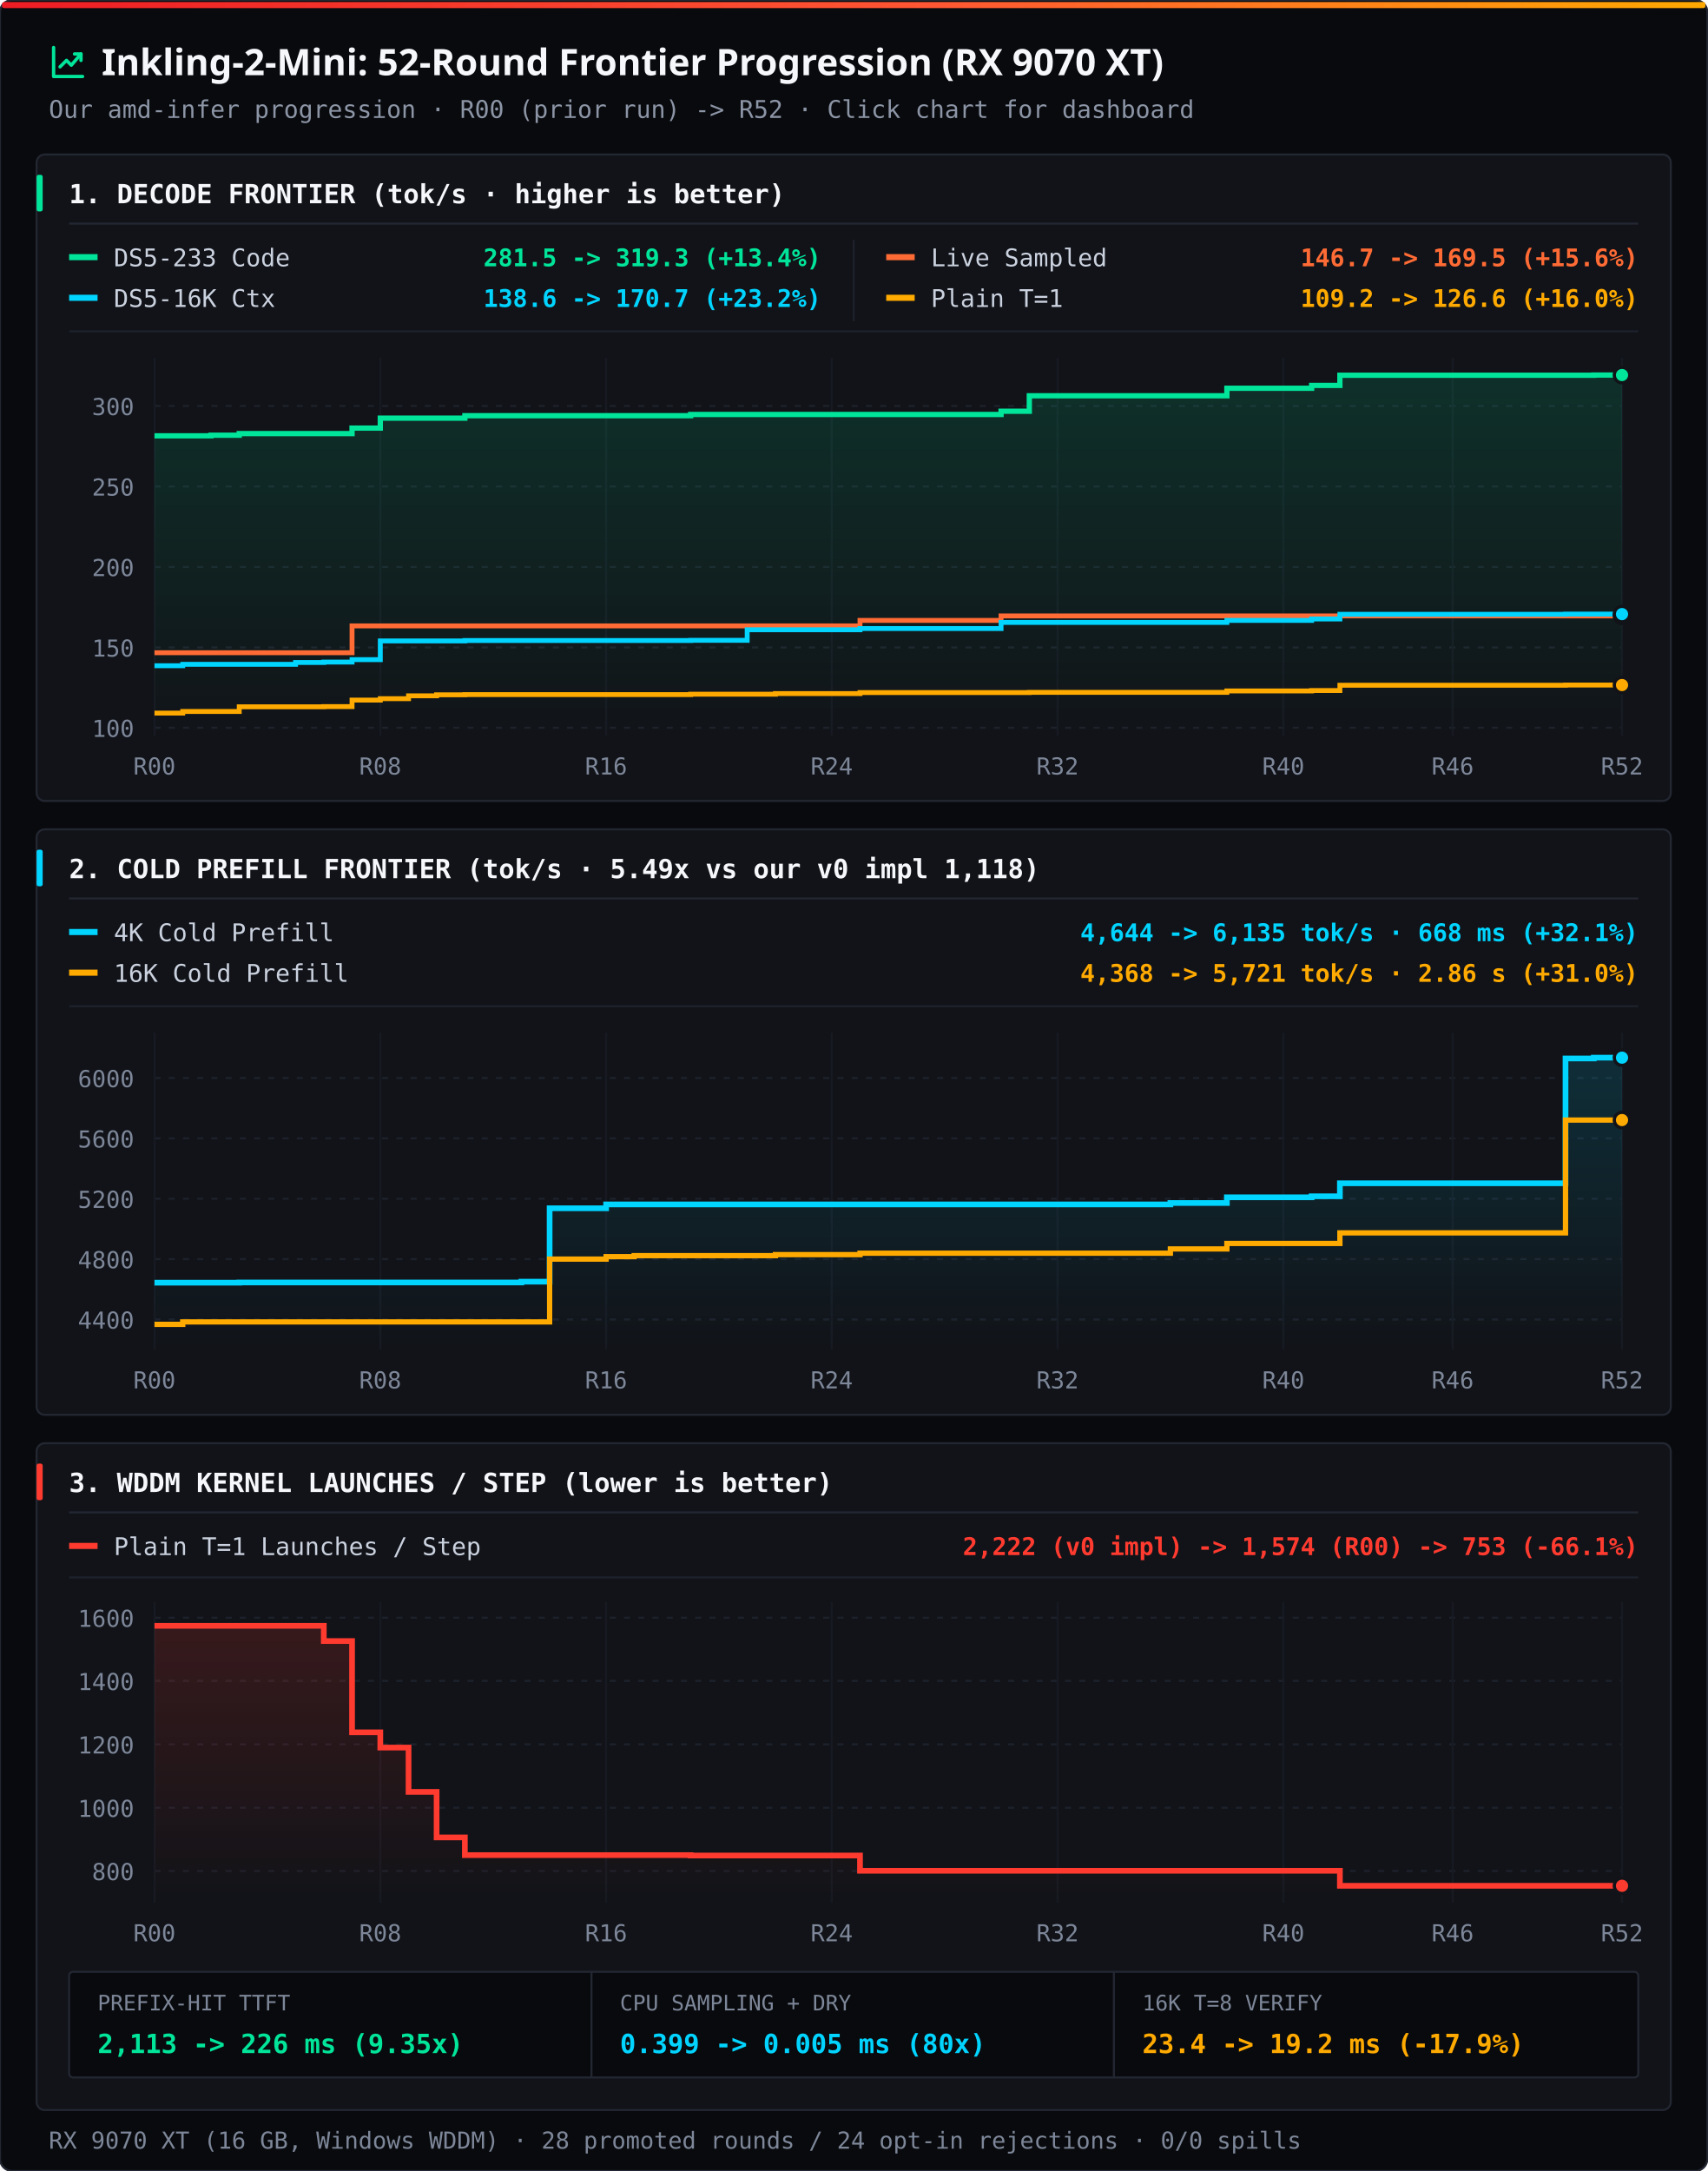
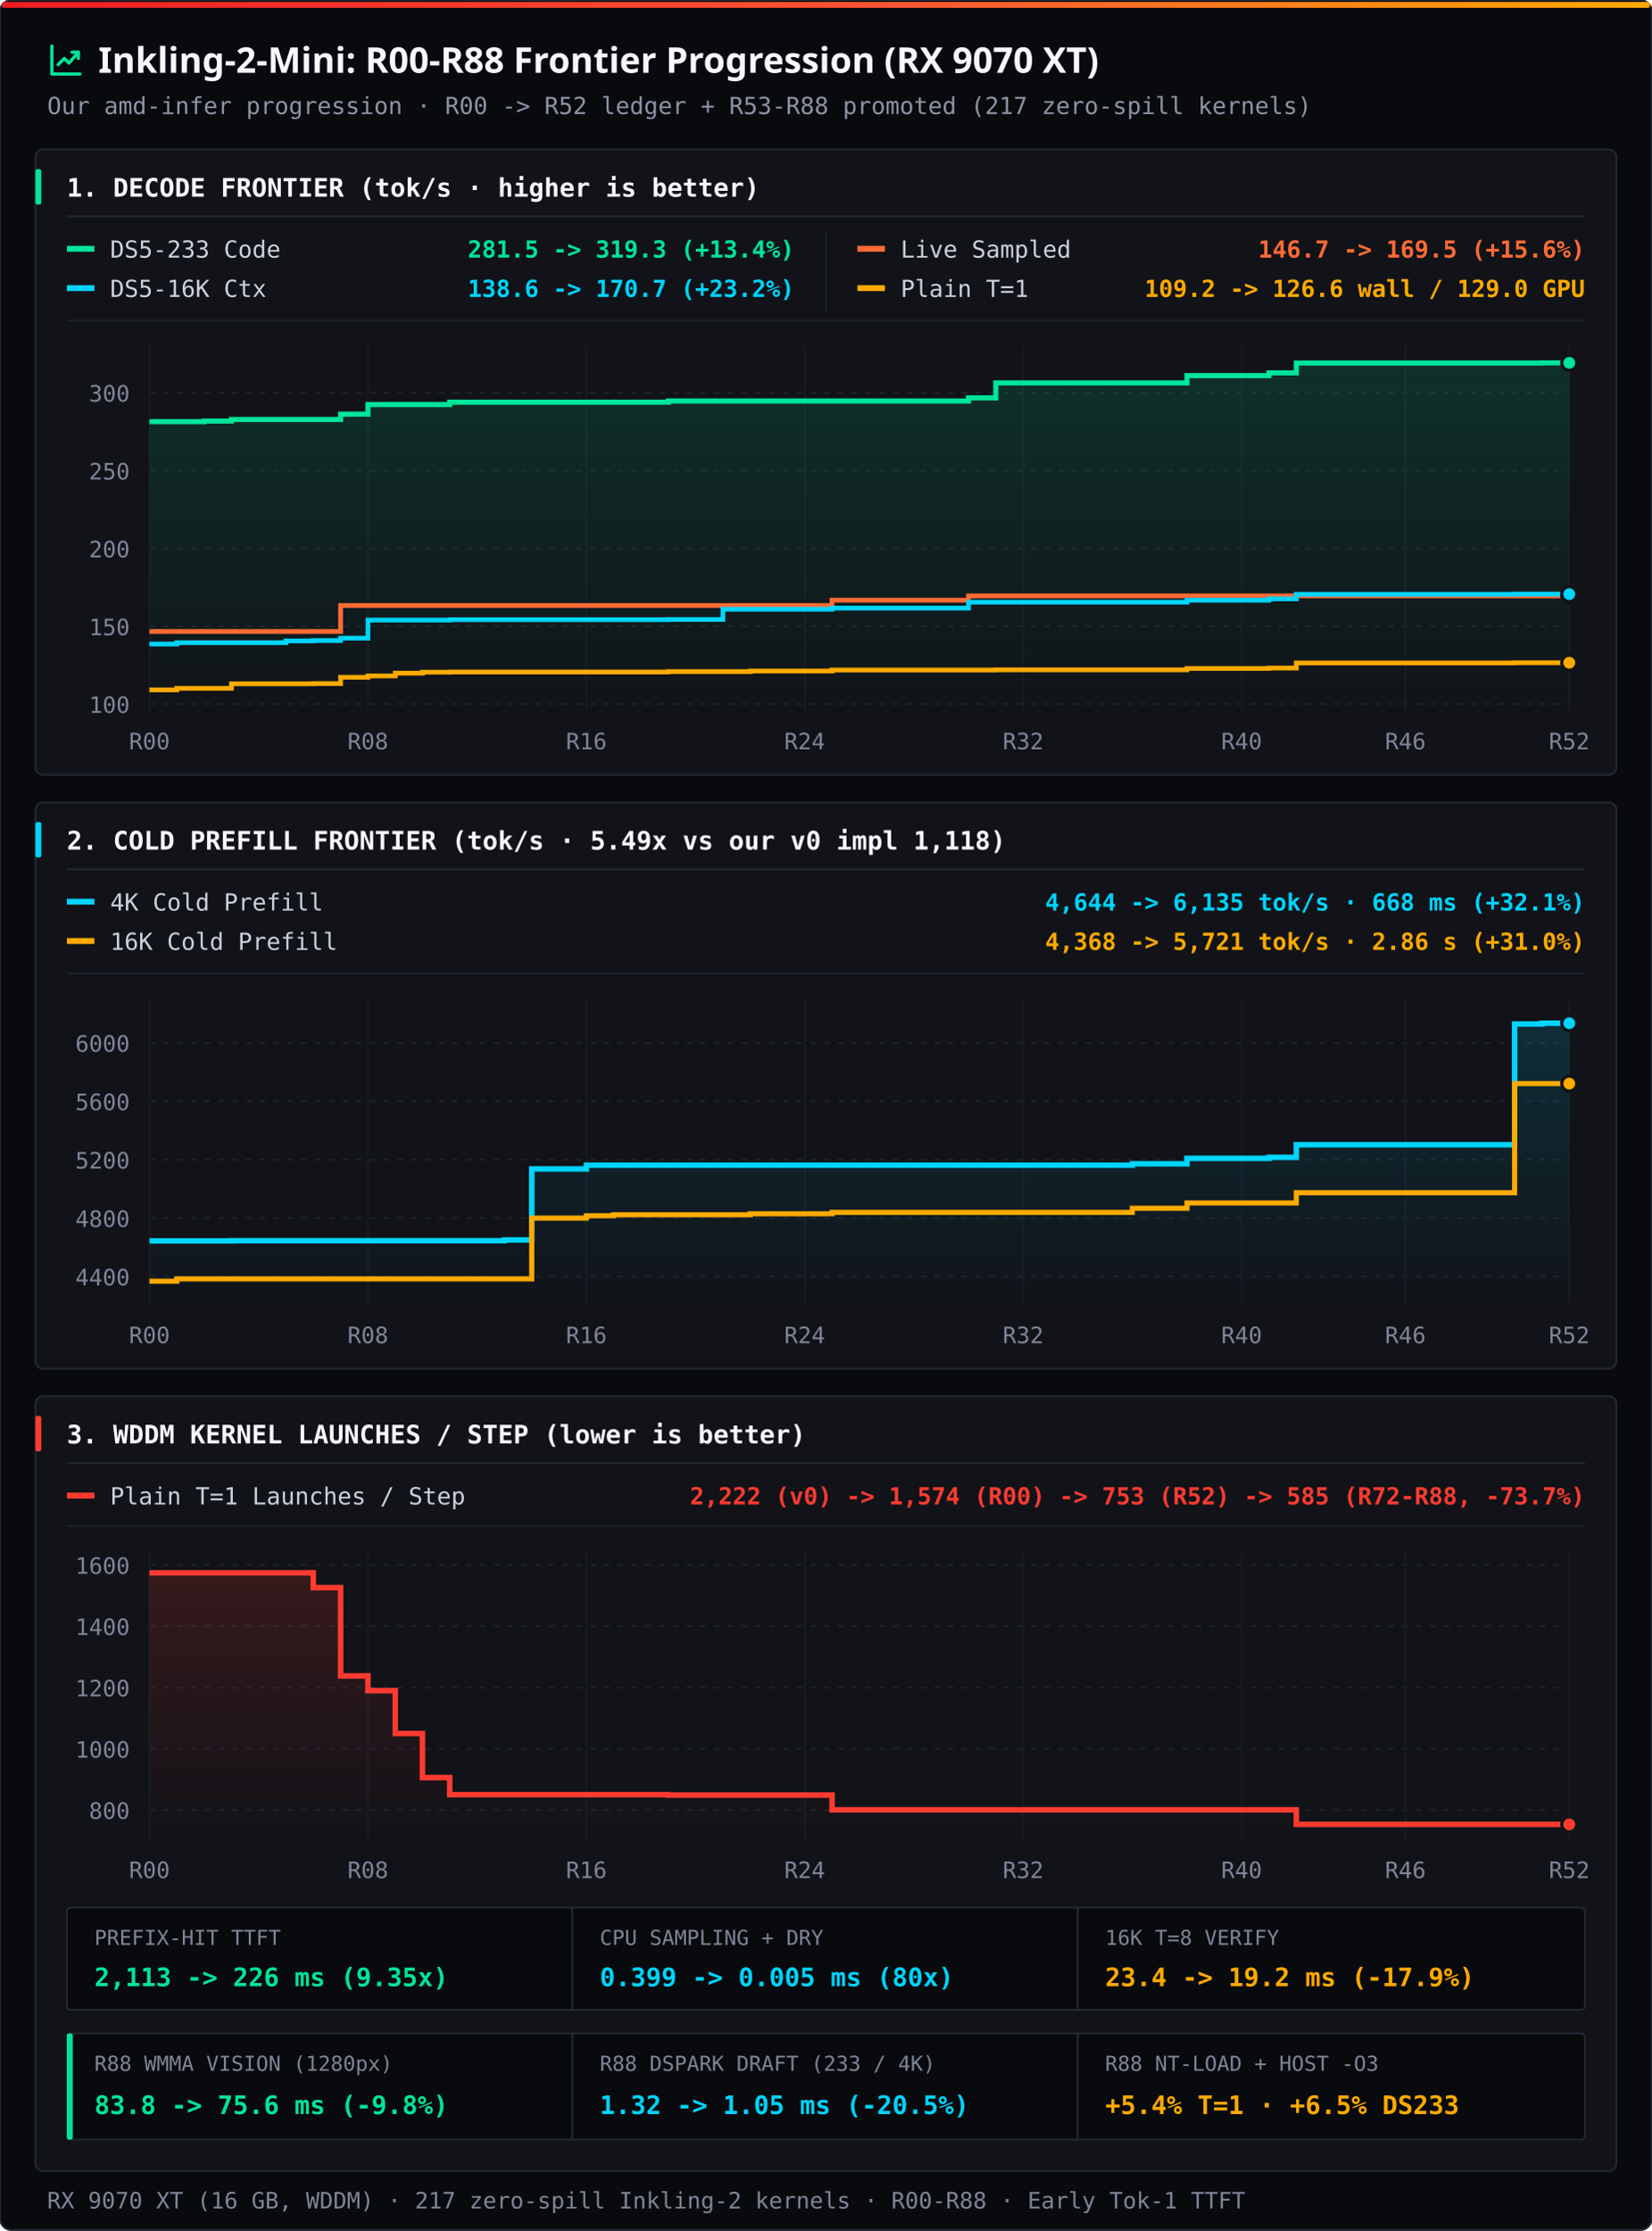
- <svg xmlns="http://www.w3.org/2000/svg" viewBox="0 0 840 1068" width="840" height="1068" role="img" aria-label="RX 9070 XT RDNA4 Inkling-2-Mini 52-Round LLM Optimization Progression">
+ <svg xmlns="http://www.w3.org/2000/svg" viewBox="0 0 840 1134" width="840" height="1134" role="img" aria-label="RX 9070 XT RDNA4 Inkling-2-Mini R00-R88 LLM Optimization Progression">
  <defs>
    <linearGradient id="radeonBar" x1="0" y1="0" x2="1" y2="0">
      <stop offset="0%" stop-color="#ed1c24" />
      <stop offset="55%" stop-color="#ff5733" />
      <stop offset="100%" stop-color="#ffaa00" />
    </linearGradient>
    <linearGradient id="fillEm" x1="0" y1="0" x2="0" y2="1">
      <stop offset="0%" stop-color="#00e599" stop-opacity="0.14" />
      <stop offset="100%" stop-color="#00e599" stop-opacity="0.0" />
    </linearGradient>
    <linearGradient id="fillCy" x1="0" y1="0" x2="0" y2="1">
      <stop offset="0%" stop-color="#00d4ff" stop-opacity="0.14" />
      <stop offset="100%" stop-color="#00d4ff" stop-opacity="0.0" />
    </linearGradient>
    <linearGradient id="fillRd" x1="0" y1="0" x2="0" y2="1">
      <stop offset="0%" stop-color="#ff3b30" stop-opacity="0.16" />
      <stop offset="100%" stop-color="#ff3b30" stop-opacity="0.0" />
    </linearGradient>
  </defs>
-   <rect width="840" height="1068" rx="6" fill="#090a0d" stroke="#232732" stroke-width="1" />
+   <rect width="840" height="1134" rx="6" fill="#090a0d" stroke="#232732" stroke-width="1" />
  <rect x="1" y="1" width="838" height="3" rx="1" fill="url(#radeonBar)" />
  <g transform="translate(24.0,21.0) scale(0.7917)" fill="none" stroke="#00e599" stroke-width="2.1" stroke-linecap="round" stroke-linejoin="round">
    <path d="M3 3v18h18" />
    <path d="M7 15l4-4 3 3 6-7" />
    <path d="M16 7h4v4" />
  </g>
-   <text x="50" y="37" fill="#f5f7fa" font-size="18" font-weight="700" font-family="system-ui,Segoe UI,sans-serif">Inkling-2-Mini: 52-Round Frontier Progression (RX 9070 XT)</text>
-   <text x="24" y="58" fill="#8c95a6" font-size="12" font-family="ui-monospace,Consolas,monospace">Our amd-infer progression · R00 (prior run) -&gt; R52 · Click chart for dashboard</text>
+   <text x="50" y="37" fill="#f5f7fa" font-size="18" font-weight="700" font-family="system-ui,Segoe UI,sans-serif">Inkling-2-Mini: R00-R88 Frontier Progression (RX 9070 XT)</text>
+   <text x="24" y="58" fill="#8c95a6" font-size="12" font-family="ui-monospace,Consolas,monospace">Our amd-infer progression · R00 -&gt; R52 ledger + R53-R88 promoted (217 zero-spill kernels)</text>
  <rect x="18" y="76" width="804" height="318" rx="4" fill="#111318" stroke="#232732" />
  <rect x="18" y="86" width="3" height="18" rx="1" fill="#00e599" />
  <text x="34" y="100" fill="#f5f7fa" font-size="13" font-weight="700" font-family="ui-monospace,Consolas,monospace">1. DECODE FRONTIER (tok/s · higher is better)</text>
  <line x1="34" y1="110" x2="806" y2="110" stroke="#232732" stroke-width="1" />
  <rect x="34" y="125" width="14" height="3" fill="#00e599" />
  <text x="56" y="131" fill="#cbd2df" font-size="12" font-family="ui-monospace,Consolas,monospace">DS5-233 Code</text>
  <text x="404" y="131" fill="#00e599" font-size="12" font-weight="700" text-anchor="end" font-family="ui-monospace,Consolas,monospace">281.5 -&gt; 319.3 (+13.4%)</text>
  <rect x="34" y="145" width="14" height="3" fill="#00d4ff" />
  <text x="56" y="151" fill="#cbd2df" font-size="12" font-family="ui-monospace,Consolas,monospace">DS5-16K Ctx</text>
  <text x="404" y="151" fill="#00d4ff" font-size="12" font-weight="700" text-anchor="end" font-family="ui-monospace,Consolas,monospace">138.6 -&gt; 170.7 (+23.2%)</text>
  <line x1="420" y1="118" x2="420" y2="158" stroke="#1d212b" stroke-width="1" />
  <rect x="436" y="125" width="14" height="3" fill="#ff6b35" />
  <text x="458" y="131" fill="#cbd2df" font-size="12" font-family="ui-monospace,Consolas,monospace">Live Sampled</text>
  <text x="806" y="131" fill="#ff6b35" font-size="12" font-weight="700" text-anchor="end" font-family="ui-monospace,Consolas,monospace">146.7 -&gt; 169.5 (+15.6%)</text>
  <rect x="436" y="145" width="14" height="3" fill="#ffaa00" />
  <text x="458" y="151" fill="#cbd2df" font-size="12" font-family="ui-monospace,Consolas,monospace">Plain T=1</text>
-   <text x="806" y="151" fill="#ffaa00" font-size="12" font-weight="700" text-anchor="end" font-family="ui-monospace,Consolas,monospace">109.2 -&gt; 126.6 (+16.0%)</text>
+   <text x="806" y="151" fill="#ffaa00" font-size="12" font-weight="700" text-anchor="end" font-family="ui-monospace,Consolas,monospace">109.2 -&gt; 126.6 wall / 129.0 GPU</text>
  <line x1="34" y1="163" x2="806" y2="163" stroke="#1d212b" stroke-width="1" />
  <line x1="76" y1="358.0" x2="798" y2="358.0" stroke="#1d212b" stroke-width="1" stroke-dasharray="3,4" />
  <text x="66" y="362.5" fill="#7d8799" font-size="11.5" text-anchor="end" font-family="ui-monospace,Consolas,monospace">100</text>
  <line x1="76" y1="318.5" x2="798" y2="318.5" stroke="#1d212b" stroke-width="1" stroke-dasharray="3,4" />
  <text x="66" y="323.0" fill="#7d8799" font-size="11.5" text-anchor="end" font-family="ui-monospace,Consolas,monospace">150</text>
  <line x1="76" y1="278.9" x2="798" y2="278.9" stroke="#1d212b" stroke-width="1" stroke-dasharray="3,4" />
  <text x="66" y="283.4" fill="#7d8799" font-size="11.5" text-anchor="end" font-family="ui-monospace,Consolas,monospace">200</text>
  <line x1="76" y1="239.3" x2="798" y2="239.3" stroke="#1d212b" stroke-width="1" stroke-dasharray="3,4" />
  <text x="66" y="243.8" fill="#7d8799" font-size="11.5" text-anchor="end" font-family="ui-monospace,Consolas,monospace">250</text>
  <line x1="76" y1="199.7" x2="798" y2="199.7" stroke="#1d212b" stroke-width="1" stroke-dasharray="3,4" />
  <text x="66" y="204.2" fill="#7d8799" font-size="11.5" text-anchor="end" font-family="ui-monospace,Consolas,monospace">300</text>
  <line x1="76.0" y1="176" x2="76.0" y2="362" stroke="#171a22" stroke-width="1" />
  <text x="76.0" y="381" fill="#7d8799" font-size="11.5" text-anchor="middle" font-family="ui-monospace,Consolas,monospace">R00</text>
  <line x1="187.1" y1="176" x2="187.1" y2="362" stroke="#171a22" stroke-width="1" />
  <text x="187.1" y="381" fill="#7d8799" font-size="11.5" text-anchor="middle" font-family="ui-monospace,Consolas,monospace">R08</text>
  <line x1="298.2" y1="176" x2="298.2" y2="362" stroke="#171a22" stroke-width="1" />
  <text x="298.2" y="381" fill="#7d8799" font-size="11.5" text-anchor="middle" font-family="ui-monospace,Consolas,monospace">R16</text>
  <line x1="409.2" y1="176" x2="409.2" y2="362" stroke="#171a22" stroke-width="1" />
  <text x="409.2" y="381" fill="#7d8799" font-size="11.5" text-anchor="middle" font-family="ui-monospace,Consolas,monospace">R24</text>
  <line x1="520.3" y1="176" x2="520.3" y2="362" stroke="#171a22" stroke-width="1" />
  <text x="520.3" y="381" fill="#7d8799" font-size="11.5" text-anchor="middle" font-family="ui-monospace,Consolas,monospace">R32</text>
  <line x1="631.4" y1="176" x2="631.4" y2="362" stroke="#171a22" stroke-width="1" />
  <text x="631.4" y="381" fill="#7d8799" font-size="11.5" text-anchor="middle" font-family="ui-monospace,Consolas,monospace">R40</text>
  <line x1="714.7" y1="176" x2="714.7" y2="362" stroke="#171a22" stroke-width="1" />
  <text x="714.7" y="381" fill="#7d8799" font-size="11.5" text-anchor="middle" font-family="ui-monospace,Consolas,monospace">R46</text>
  <line x1="798.0" y1="176" x2="798.0" y2="362" stroke="#171a22" stroke-width="1" />
  <text x="798.0" y="381" fill="#7d8799" font-size="11.5" text-anchor="middle" font-family="ui-monospace,Consolas,monospace">R52</text>
  <path d="M 76.0 214.4 L 89.9 214.4 L 89.9 214.4 L 103.8 214.4 L 103.8 214.1 L 117.7 214.1 L 117.7 213.3 L 145.4 213.3 L 145.4 213.3 L 159.3 213.3 L 159.3 213.3 L 173.2 213.3 L 173.2 210.6 L 187.1 210.6 L 187.1 205.7 L 201.0 205.7 L 201.0 205.7 L 214.8 205.7 L 214.8 205.7 L 228.7 205.7 L 228.7 204.5 L 256.5 204.5 L 256.5 204.5 L 270.4 204.5 L 270.4 204.5 L 298.2 204.5 L 298.2 204.5 L 312.0 204.5 L 312.0 204.5 L 339.8 204.5 L 339.8 203.9 L 367.6 203.9 L 367.6 203.9 L 381.5 203.9 L 381.5 203.9 L 395.3 203.9 L 395.3 203.9 L 423.1 203.9 L 423.1 203.9 L 492.5 203.9 L 492.5 202.3 L 506.4 202.3 L 506.4 194.7 L 575.8 194.7 L 575.8 194.7 L 603.6 194.7 L 603.6 191.0 L 631.4 191.0 L 631.4 191.0 L 645.3 191.0 L 645.3 189.6 L 659.2 189.6 L 659.2 184.6 L 770.2 184.6 L 770.2 184.6 L 784.1 184.6 L 784.1 184.5 L 798.0 184.5 L 798.0 184.5 L 798.0 362.0 L 76.0 362.0 Z" fill="url(#fillEm)" />
  <path d="M 76.0 214.4 L 89.9 214.4 L 89.9 214.4 L 103.8 214.4 L 103.8 214.1 L 117.7 214.1 L 117.7 213.3 L 145.4 213.3 L 145.4 213.3 L 159.3 213.3 L 159.3 213.3 L 173.2 213.3 L 173.2 210.6 L 187.1 210.6 L 187.1 205.7 L 201.0 205.7 L 201.0 205.7 L 214.8 205.7 L 214.8 205.7 L 228.7 205.7 L 228.7 204.5 L 256.5 204.5 L 256.5 204.5 L 270.4 204.5 L 270.4 204.5 L 298.2 204.5 L 298.2 204.5 L 312.0 204.5 L 312.0 204.5 L 339.8 204.5 L 339.8 203.9 L 367.6 203.9 L 367.6 203.9 L 381.5 203.9 L 381.5 203.9 L 395.3 203.9 L 395.3 203.9 L 423.1 203.9 L 423.1 203.9 L 492.5 203.9 L 492.5 202.3 L 506.4 202.3 L 506.4 194.7 L 575.8 194.7 L 575.8 194.7 L 603.6 194.7 L 603.6 191.0 L 631.4 191.0 L 631.4 191.0 L 645.3 191.0 L 645.3 189.6 L 659.2 189.6 L 659.2 184.6 L 770.2 184.6 L 770.2 184.6 L 784.1 184.6 L 784.1 184.5 L 798.0 184.5 L 798.0 184.5" fill="none" stroke="#00e599" stroke-width="2.6" />
  <path d="M 76.0 321.1 L 89.9 321.1 L 89.9 321.1 L 103.8 321.1 L 103.8 321.1 L 145.4 321.1 L 145.4 321.1 L 173.2 321.1 L 173.2 307.9 L 228.7 307.9 L 228.7 307.9 L 395.3 307.9 L 395.3 307.9 L 423.1 307.9 L 423.1 305.2 L 492.5 305.2 L 492.5 303.0 L 506.4 303.0 L 506.4 303.0 L 603.6 303.0 L 603.6 303.0 L 645.3 303.0 L 645.3 303.0 L 784.1 303.0 L 784.1 303.0 L 798.0 303.0 L 798.0 303.0" fill="none" stroke="#ff6b35" stroke-width="2.4" />
  <path d="M 76.0 327.5 L 89.9 327.5 L 89.9 326.8 L 103.8 326.8 L 103.8 326.8 L 117.7 326.8 L 117.7 326.8 L 145.4 326.8 L 145.4 325.9 L 159.3 325.9 L 159.3 325.7 L 173.2 325.7 L 173.2 324.5 L 187.1 324.5 L 187.1 315.3 L 201.0 315.3 L 201.0 315.3 L 214.8 315.3 L 214.8 315.3 L 228.7 315.3 L 228.7 315.1 L 256.5 315.1 L 256.5 315.1 L 270.4 315.1 L 270.4 315.1 L 298.2 315.1 L 298.2 315.1 L 312.0 315.1 L 312.0 315.1 L 339.8 315.1 L 339.8 315.0 L 367.6 315.0 L 367.6 309.8 L 381.5 309.8 L 381.5 309.8 L 395.3 309.8 L 395.3 309.8 L 423.1 309.8 L 423.1 309.2 L 492.5 309.2 L 492.5 306.2 L 506.4 306.2 L 506.4 306.2 L 575.8 306.2 L 575.8 306.2 L 603.6 306.2 L 603.6 305.2 L 631.4 305.2 L 631.4 305.2 L 645.3 305.2 L 645.3 304.5 L 659.2 304.5 L 659.2 302.2 L 770.2 302.2 L 770.2 302.1 L 784.1 302.1 L 784.1 302.1 L 798.0 302.1 L 798.0 302.1" fill="none" stroke="#00d4ff" stroke-width="2.4" />
  <path d="M 76.0 350.8 L 89.9 350.8 L 89.9 350.0 L 103.8 350.0 L 103.8 350.0 L 117.7 350.0 L 117.7 347.7 L 145.4 347.7 L 145.4 347.7 L 159.3 347.7 L 159.3 347.6 L 173.2 347.6 L 173.2 344.4 L 187.1 344.4 L 187.1 343.7 L 201.0 343.7 L 201.0 342.3 L 214.8 342.3 L 214.8 341.8 L 228.7 341.8 L 228.7 341.7 L 256.5 341.7 L 256.5 341.7 L 270.4 341.7 L 270.4 341.7 L 298.2 341.7 L 298.2 341.7 L 312.0 341.7 L 312.0 341.7 L 339.8 341.7 L 339.8 341.5 L 367.6 341.5 L 367.6 341.5 L 381.5 341.5 L 381.5 341.2 L 395.3 341.2 L 395.3 341.2 L 423.1 341.2 L 423.1 340.7 L 492.5 340.7 L 492.5 340.7 L 506.4 340.7 L 506.4 340.6 L 575.8 340.6 L 575.8 340.6 L 603.6 340.6 L 603.6 339.9 L 631.4 339.9 L 631.4 339.9 L 645.3 339.9 L 645.3 339.7 L 659.2 339.7 L 659.2 337.1 L 770.2 337.1 L 770.2 337.0 L 784.1 337.0 L 784.1 337.0 L 798.0 337.0 L 798.0 337.0" fill="none" stroke="#ffaa00" stroke-width="2.4" />
  <circle cx="798.0" cy="184.5" r="3.8" fill="#00e599" stroke="#111318" stroke-width="1.6" />
  <circle cx="798.0" cy="303.0" r="3.8" fill="#ff6b35" stroke="#111318" stroke-width="1.6" />
  <circle cx="798.0" cy="302.1" r="3.8" fill="#00d4ff" stroke="#111318" stroke-width="1.6" />
  <circle cx="798.0" cy="337.0" r="3.8" fill="#ffaa00" stroke="#111318" stroke-width="1.6" />
  <rect x="18" y="408" width="804" height="288" rx="4" fill="#111318" stroke="#232732" />
  <rect x="18" y="418" width="3" height="18" rx="1" fill="#00d4ff" />
  <text x="34" y="432" fill="#f5f7fa" font-size="13" font-weight="700" font-family="ui-monospace,Consolas,monospace">2. COLD PREFILL FRONTIER (tok/s · 5.49x vs our v0 impl 1,118)</text>
  <line x1="34" y1="442" x2="806" y2="442" stroke="#232732" stroke-width="1" />
  <rect x="34" y="457" width="14" height="3" fill="#00d4ff" />
  <text x="56" y="463" fill="#cbd2df" font-size="12" font-family="ui-monospace,Consolas,monospace">4K Cold Prefill</text>
  <text x="806" y="463" fill="#00d4ff" font-size="12" font-weight="700" text-anchor="end" font-family="ui-monospace,Consolas,monospace">4,644 -&gt; 6,135 tok/s · 668 ms (+32.1%)</text>
  <rect x="34" y="477" width="14" height="3" fill="#ffaa00" />
  <text x="56" y="483" fill="#cbd2df" font-size="12" font-family="ui-monospace,Consolas,monospace">16K Cold Prefill</text>
  <text x="806" y="483" fill="#ffaa00" font-size="12" font-weight="700" text-anchor="end" font-family="ui-monospace,Consolas,monospace">4,368 -&gt; 5,721 tok/s · 2.86 s (+31.0%)</text>
  <line x1="34" y1="495" x2="806" y2="495" stroke="#1d212b" stroke-width="1" />
  <line x1="76" y1="649.1" x2="798" y2="649.1" stroke="#1d212b" stroke-width="1" stroke-dasharray="3,4" />
  <text x="66" y="653.6" fill="#7d8799" font-size="11.5" text-anchor="end" font-family="ui-monospace,Consolas,monospace">4400</text>
  <line x1="76" y1="619.4" x2="798" y2="619.4" stroke="#1d212b" stroke-width="1" stroke-dasharray="3,4" />
  <text x="66" y="623.9" fill="#7d8799" font-size="11.5" text-anchor="end" font-family="ui-monospace,Consolas,monospace">4800</text>
  <line x1="76" y1="589.7" x2="798" y2="589.7" stroke="#1d212b" stroke-width="1" stroke-dasharray="3,4" />
  <text x="66" y="594.2" fill="#7d8799" font-size="11.5" text-anchor="end" font-family="ui-monospace,Consolas,monospace">5200</text>
  <line x1="76" y1="560.0" x2="798" y2="560.0" stroke="#1d212b" stroke-width="1" stroke-dasharray="3,4" />
  <text x="66" y="564.5" fill="#7d8799" font-size="11.5" text-anchor="end" font-family="ui-monospace,Consolas,monospace">5600</text>
  <line x1="76" y1="530.3" x2="798" y2="530.3" stroke="#1d212b" stroke-width="1" stroke-dasharray="3,4" />
  <text x="66" y="534.8" fill="#7d8799" font-size="11.5" text-anchor="end" font-family="ui-monospace,Consolas,monospace">6000</text>
  <line x1="76.0" y1="508" x2="76.0" y2="664" stroke="#171a22" stroke-width="1" />
  <text x="76.0" y="683" fill="#7d8799" font-size="11.5" text-anchor="middle" font-family="ui-monospace,Consolas,monospace">R00</text>
  <line x1="187.1" y1="508" x2="187.1" y2="664" stroke="#171a22" stroke-width="1" />
  <text x="187.1" y="683" fill="#7d8799" font-size="11.5" text-anchor="middle" font-family="ui-monospace,Consolas,monospace">R08</text>
  <line x1="298.2" y1="508" x2="298.2" y2="664" stroke="#171a22" stroke-width="1" />
  <text x="298.2" y="683" fill="#7d8799" font-size="11.5" text-anchor="middle" font-family="ui-monospace,Consolas,monospace">R16</text>
  <line x1="409.2" y1="508" x2="409.2" y2="664" stroke="#171a22" stroke-width="1" />
  <text x="409.2" y="683" fill="#7d8799" font-size="11.5" text-anchor="middle" font-family="ui-monospace,Consolas,monospace">R24</text>
  <line x1="520.3" y1="508" x2="520.3" y2="664" stroke="#171a22" stroke-width="1" />
  <text x="520.3" y="683" fill="#7d8799" font-size="11.5" text-anchor="middle" font-family="ui-monospace,Consolas,monospace">R32</text>
  <line x1="631.4" y1="508" x2="631.4" y2="664" stroke="#171a22" stroke-width="1" />
  <text x="631.4" y="683" fill="#7d8799" font-size="11.5" text-anchor="middle" font-family="ui-monospace,Consolas,monospace">R40</text>
  <line x1="714.7" y1="508" x2="714.7" y2="664" stroke="#171a22" stroke-width="1" />
  <text x="714.7" y="683" fill="#7d8799" font-size="11.5" text-anchor="middle" font-family="ui-monospace,Consolas,monospace">R46</text>
  <line x1="798.0" y1="508" x2="798.0" y2="664" stroke="#171a22" stroke-width="1" />
  <text x="798.0" y="683" fill="#7d8799" font-size="11.5" text-anchor="middle" font-family="ui-monospace,Consolas,monospace">R52</text>
  <path d="M 76.0 631.0 L 89.9 631.0 L 89.9 631.0 L 103.8 631.0 L 103.8 631.0 L 117.7 631.0 L 117.7 630.9 L 145.4 630.9 L 145.4 630.9 L 159.3 630.9 L 159.3 630.9 L 173.2 630.9 L 173.2 630.9 L 187.1 630.9 L 187.1 630.9 L 201.0 630.9 L 201.0 630.9 L 214.8 630.9 L 214.8 630.9 L 228.7 630.9 L 228.7 630.9 L 256.5 630.9 L 256.5 630.5 L 270.4 630.5 L 270.4 594.4 L 298.2 594.4 L 298.2 592.5 L 312.0 592.5 L 312.0 592.5 L 339.8 592.5 L 339.8 592.5 L 367.6 592.5 L 367.6 592.5 L 381.5 592.5 L 381.5 592.5 L 395.3 592.5 L 395.3 592.5 L 423.1 592.5 L 423.1 592.5 L 492.5 592.5 L 492.5 592.5 L 506.4 592.5 L 506.4 592.5 L 575.8 592.5 L 575.8 591.8 L 603.6 591.8 L 603.6 589.0 L 631.4 589.0 L 631.4 589.0 L 645.3 589.0 L 645.3 588.5 L 659.2 588.5 L 659.2 582.1 L 770.2 582.1 L 770.2 520.7 L 784.1 520.7 L 784.1 520.3 L 798.0 520.3 L 798.0 520.3 L 798.0 664.0 L 76.0 664.0 Z" fill="url(#fillCy)" />
  <path d="M 76.0 631.0 L 89.9 631.0 L 89.9 631.0 L 103.8 631.0 L 103.8 631.0 L 117.7 631.0 L 117.7 630.9 L 145.4 630.9 L 145.4 630.9 L 159.3 630.9 L 159.3 630.9 L 173.2 630.9 L 173.2 630.9 L 187.1 630.9 L 187.1 630.9 L 201.0 630.9 L 201.0 630.9 L 214.8 630.9 L 214.8 630.9 L 228.7 630.9 L 228.7 630.9 L 256.5 630.9 L 256.5 630.5 L 270.4 630.5 L 270.4 594.4 L 298.2 594.4 L 298.2 592.5 L 312.0 592.5 L 312.0 592.5 L 339.8 592.5 L 339.8 592.5 L 367.6 592.5 L 367.6 592.5 L 381.5 592.5 L 381.5 592.5 L 395.3 592.5 L 395.3 592.5 L 423.1 592.5 L 423.1 592.5 L 492.5 592.5 L 492.5 592.5 L 506.4 592.5 L 506.4 592.5 L 575.8 592.5 L 575.8 591.8 L 603.6 591.8 L 603.6 589.0 L 631.4 589.0 L 631.4 589.0 L 645.3 589.0 L 645.3 588.5 L 659.2 588.5 L 659.2 582.1 L 770.2 582.1 L 770.2 520.7 L 784.1 520.7 L 784.1 520.3 L 798.0 520.3 L 798.0 520.3" fill="none" stroke="#00d4ff" stroke-width="2.8" />
  <path d="M 76.0 651.5 L 89.9 651.5 L 89.9 650.3 L 103.8 650.3 L 103.8 650.3 L 117.7 650.3 L 117.7 650.3 L 145.4 650.3 L 145.4 650.3 L 159.3 650.3 L 159.3 650.3 L 173.2 650.3 L 173.2 650.3 L 187.1 650.3 L 187.1 650.3 L 201.0 650.3 L 201.0 650.3 L 214.8 650.3 L 214.8 650.3 L 228.7 650.3 L 228.7 650.3 L 256.5 650.3 L 256.5 650.3 L 270.4 650.3 L 270.4 619.4 L 298.2 619.4 L 298.2 618.2 L 312.0 618.2 L 312.0 617.7 L 339.8 617.7 L 339.8 617.7 L 367.6 617.7 L 367.6 617.7 L 381.5 617.7 L 381.5 617.2 L 395.3 617.2 L 395.3 617.2 L 423.1 617.2 L 423.1 616.5 L 492.5 616.5 L 492.5 616.5 L 506.4 616.5 L 506.4 616.5 L 575.8 616.5 L 575.8 614.4 L 603.6 614.4 L 603.6 611.7 L 631.4 611.7 L 631.4 611.7 L 645.3 611.7 L 645.3 611.7 L 659.2 611.7 L 659.2 606.5 L 770.2 606.5 L 770.2 551.0 L 784.1 551.0 L 784.1 551.0 L 798.0 551.0 L 798.0 551.0" fill="none" stroke="#ffaa00" stroke-width="2.6" />
  <circle cx="798.0" cy="520.3" r="3.8" fill="#00d4ff" stroke="#111318" stroke-width="1.6" />
  <circle cx="798.0" cy="551.0" r="3.8" fill="#ffaa00" stroke="#111318" stroke-width="1.6" />
-   <rect x="18" y="710" width="804" height="328" rx="4" fill="#111318" stroke="#232732" />
+   <rect x="18" y="710" width="804" height="394" rx="4" fill="#111318" stroke="#232732" />
  <rect x="18" y="720" width="3" height="18" rx="1" fill="#ff3b30" />
  <text x="34" y="734" fill="#f5f7fa" font-size="13" font-weight="700" font-family="ui-monospace,Consolas,monospace">3. WDDM KERNEL LAUNCHES / STEP (lower is better)</text>
  <line x1="34" y1="744" x2="806" y2="744" stroke="#232732" stroke-width="1" />
  <rect x="34" y="759" width="14" height="3" fill="#ff3b30" />
  <text x="56" y="765" fill="#cbd2df" font-size="12" font-family="ui-monospace,Consolas,monospace">Plain T=1 Launches / Step</text>
-   <text x="806" y="765" fill="#ff3b30" font-size="12" font-weight="700" text-anchor="end" font-family="ui-monospace,Consolas,monospace">2,222 (v0 impl) -&gt; 1,574 (R00) -&gt; 753 (-66.1%)</text>
+   <text x="806" y="765" fill="#ff3b30" font-size="12" font-weight="700" text-anchor="end" font-family="ui-monospace,Consolas,monospace">2,222 (v0) -&gt; 1,574 (R00) -&gt; 753 (R52) -&gt; 585 (R72-R88, -73.7%)</text>
  <line x1="34" y1="776" x2="806" y2="776" stroke="#1d212b" stroke-width="1" />
  <line x1="76" y1="920.4" x2="798" y2="920.4" stroke="#1d212b" stroke-width="1" stroke-dasharray="3,4" />
  <text x="66" y="924.9" fill="#7d8799" font-size="11.5" text-anchor="end" font-family="ui-monospace,Consolas,monospace">800</text>
  <line x1="76" y1="889.3" x2="798" y2="889.3" stroke="#1d212b" stroke-width="1" stroke-dasharray="3,4" />
  <text x="66" y="893.8" fill="#7d8799" font-size="11.5" text-anchor="end" font-family="ui-monospace,Consolas,monospace">1000</text>
  <line x1="76" y1="858.1" x2="798" y2="858.1" stroke="#1d212b" stroke-width="1" stroke-dasharray="3,4" />
  <text x="66" y="862.6" fill="#7d8799" font-size="11.5" text-anchor="end" font-family="ui-monospace,Consolas,monospace">1200</text>
  <line x1="76" y1="826.9" x2="798" y2="826.9" stroke="#1d212b" stroke-width="1" stroke-dasharray="3,4" />
  <text x="66" y="831.4" fill="#7d8799" font-size="11.5" text-anchor="end" font-family="ui-monospace,Consolas,monospace">1400</text>
  <line x1="76" y1="795.8" x2="798" y2="795.8" stroke="#1d212b" stroke-width="1" stroke-dasharray="3,4" />
  <text x="66" y="800.3" fill="#7d8799" font-size="11.5" text-anchor="end" font-family="ui-monospace,Consolas,monospace">1600</text>
  <line x1="76.0" y1="788" x2="76.0" y2="936" stroke="#171a22" stroke-width="1" />
  <text x="76.0" y="955" fill="#7d8799" font-size="11.5" text-anchor="middle" font-family="ui-monospace,Consolas,monospace">R00</text>
  <line x1="187.1" y1="788" x2="187.1" y2="936" stroke="#171a22" stroke-width="1" />
  <text x="187.1" y="955" fill="#7d8799" font-size="11.5" text-anchor="middle" font-family="ui-monospace,Consolas,monospace">R08</text>
  <line x1="298.2" y1="788" x2="298.2" y2="936" stroke="#171a22" stroke-width="1" />
  <text x="298.2" y="955" fill="#7d8799" font-size="11.5" text-anchor="middle" font-family="ui-monospace,Consolas,monospace">R16</text>
  <line x1="409.2" y1="788" x2="409.2" y2="936" stroke="#171a22" stroke-width="1" />
  <text x="409.2" y="955" fill="#7d8799" font-size="11.5" text-anchor="middle" font-family="ui-monospace,Consolas,monospace">R24</text>
  <line x1="520.3" y1="788" x2="520.3" y2="936" stroke="#171a22" stroke-width="1" />
  <text x="520.3" y="955" fill="#7d8799" font-size="11.5" text-anchor="middle" font-family="ui-monospace,Consolas,monospace">R32</text>
  <line x1="631.4" y1="788" x2="631.4" y2="936" stroke="#171a22" stroke-width="1" />
  <text x="631.4" y="955" fill="#7d8799" font-size="11.5" text-anchor="middle" font-family="ui-monospace,Consolas,monospace">R40</text>
  <line x1="714.7" y1="788" x2="714.7" y2="936" stroke="#171a22" stroke-width="1" />
  <text x="714.7" y="955" fill="#7d8799" font-size="11.5" text-anchor="middle" font-family="ui-monospace,Consolas,monospace">R46</text>
  <line x1="798.0" y1="788" x2="798.0" y2="936" stroke="#171a22" stroke-width="1" />
  <text x="798.0" y="955" fill="#7d8799" font-size="11.5" text-anchor="middle" font-family="ui-monospace,Consolas,monospace">R52</text>
  <path d="M 76.0 799.8 L 89.9 799.8 L 89.9 799.8 L 103.8 799.8 L 103.8 799.8 L 117.7 799.8 L 117.7 799.8 L 145.4 799.8 L 145.4 799.8 L 159.3 799.8 L 159.3 807.3 L 173.2 807.3 L 173.2 852.2 L 187.1 852.2 L 187.1 859.7 L 201.0 859.7 L 201.0 881.5 L 214.8 881.5 L 214.8 903.9 L 228.7 903.9 L 228.7 912.6 L 256.5 912.6 L 256.5 912.6 L 270.4 912.6 L 270.4 912.6 L 298.2 912.6 L 298.2 912.6 L 312.0 912.6 L 312.0 912.6 L 339.8 912.6 L 339.8 912.8 L 367.6 912.8 L 367.6 912.8 L 381.5 912.8 L 381.5 912.8 L 395.3 912.8 L 395.3 912.8 L 423.1 912.8 L 423.1 920.3 L 492.5 920.3 L 492.5 920.3 L 506.4 920.3 L 506.4 920.3 L 575.8 920.3 L 575.8 920.3 L 603.6 920.3 L 603.6 920.3 L 631.4 920.3 L 631.4 920.3 L 645.3 920.3 L 645.3 920.3 L 659.2 920.3 L 659.2 927.7 L 770.2 927.7 L 770.2 927.7 L 784.1 927.7 L 784.1 927.7 L 798.0 927.7 L 798.0 927.7 L 798.0 936.0 L 76.0 936.0 Z" fill="url(#fillRd)" />
  <path d="M 76.0 799.8 L 89.9 799.8 L 89.9 799.8 L 103.8 799.8 L 103.8 799.8 L 117.7 799.8 L 117.7 799.8 L 145.4 799.8 L 145.4 799.8 L 159.3 799.8 L 159.3 807.3 L 173.2 807.3 L 173.2 852.2 L 187.1 852.2 L 187.1 859.7 L 201.0 859.7 L 201.0 881.5 L 214.8 881.5 L 214.8 903.9 L 228.7 903.9 L 228.7 912.6 L 256.5 912.6 L 256.5 912.6 L 270.4 912.6 L 270.4 912.6 L 298.2 912.6 L 298.2 912.6 L 312.0 912.6 L 312.0 912.6 L 339.8 912.6 L 339.8 912.8 L 367.6 912.8 L 367.6 912.8 L 381.5 912.8 L 381.5 912.8 L 395.3 912.8 L 395.3 912.8 L 423.1 912.8 L 423.1 920.3 L 492.5 920.3 L 492.5 920.3 L 506.4 920.3 L 506.4 920.3 L 575.8 920.3 L 575.8 920.3 L 603.6 920.3 L 603.6 920.3 L 631.4 920.3 L 631.4 920.3 L 645.3 920.3 L 645.3 920.3 L 659.2 920.3 L 659.2 927.7 L 770.2 927.7 L 770.2 927.7 L 784.1 927.7 L 784.1 927.7 L 798.0 927.7 L 798.0 927.7" fill="none" stroke="#ff3b30" stroke-width="2.8" />
  <circle cx="798.0" cy="927.7" r="3.8" fill="#ff3b30" stroke="#111318" stroke-width="1.6" />
  <rect x="34" y="970" width="772" height="52" rx="2" fill="#090a0d" stroke="#232732" />
  <line x1="291" y1="970" x2="291" y2="1022" stroke="#232732" />
  <line x1="548" y1="970" x2="548" y2="1022" stroke="#232732" />
  <text x="48" y="989" fill="#7d8799" font-size="10.5" font-family="ui-monospace,Consolas,monospace">PREFIX-HIT TTFT</text>
  <text x="48" y="1010" fill="#00e599" font-size="13" font-weight="700" font-family="ui-monospace,Consolas,monospace">2,113 -&gt; 226 ms (9.35x)</text>
  <text x="305" y="989" fill="#7d8799" font-size="10.5" font-family="ui-monospace,Consolas,monospace">CPU SAMPLING + DRY</text>
  <text x="305" y="1010" fill="#00d4ff" font-size="13" font-weight="700" font-family="ui-monospace,Consolas,monospace">0.399 -&gt; 0.005 ms (80x)</text>
  <text x="562" y="989" fill="#7d8799" font-size="10.5" font-family="ui-monospace,Consolas,monospace">16K T=8 VERIFY</text>
  <text x="562" y="1010" fill="#ffaa00" font-size="13" font-weight="700" font-family="ui-monospace,Consolas,monospace">23.4 -&gt; 19.2 ms (-17.9%)</text>
-   <text x="24" y="1057" fill="#7d8799" font-size="11.5" font-family="ui-monospace,Consolas,monospace">RX 9070 XT (16 GB, Windows WDDM) · 28 promoted rounds / 24 opt-in rejections · 0/0 spills</text>
+   <rect x="34" y="1034" width="772" height="54" rx="2" fill="#090a0d" stroke="#232732" />
+   <rect x="34" y="1034" width="3" height="54" rx="1" fill="#00e599" />
+   <line x1="291" y1="1034" x2="291" y2="1088" stroke="#232732" />
+   <line x1="548" y1="1034" x2="548" y2="1088" stroke="#232732" />
+   <text x="48" y="1053" fill="#7d8799" font-size="10.5" font-family="ui-monospace,Consolas,monospace">R88 WMMA VISION (1280px)</text>
+   <text x="48" y="1075" fill="#00e599" font-size="13" font-weight="700" font-family="ui-monospace,Consolas,monospace">83.8 -&gt; 75.6 ms (-9.8%)</text>
+   <text x="305" y="1053" fill="#7d8799" font-size="10.5" font-family="ui-monospace,Consolas,monospace">R88 DSPARK DRAFT (233 / 4K)</text>
+   <text x="305" y="1075" fill="#00d4ff" font-size="13" font-weight="700" font-family="ui-monospace,Consolas,monospace">1.32 -&gt; 1.05 ms (-20.5%)</text>
+   <text x="562" y="1053" fill="#7d8799" font-size="10.5" font-family="ui-monospace,Consolas,monospace">R88 NT-LOAD + HOST -O3</text>
+   <text x="562" y="1075" fill="#ffaa00" font-size="13" font-weight="700" font-family="ui-monospace,Consolas,monospace">+5.4% T=1 · +6.5% DS233</text>
+   <text x="24" y="1123" fill="#7d8799" font-size="11.5" font-family="ui-monospace,Consolas,monospace">RX 9070 XT (16 GB, WDDM) · 217 zero-spill Inkling-2 kernels · R00-R88 · Early Tok-1 TTFT</text>
</svg>
